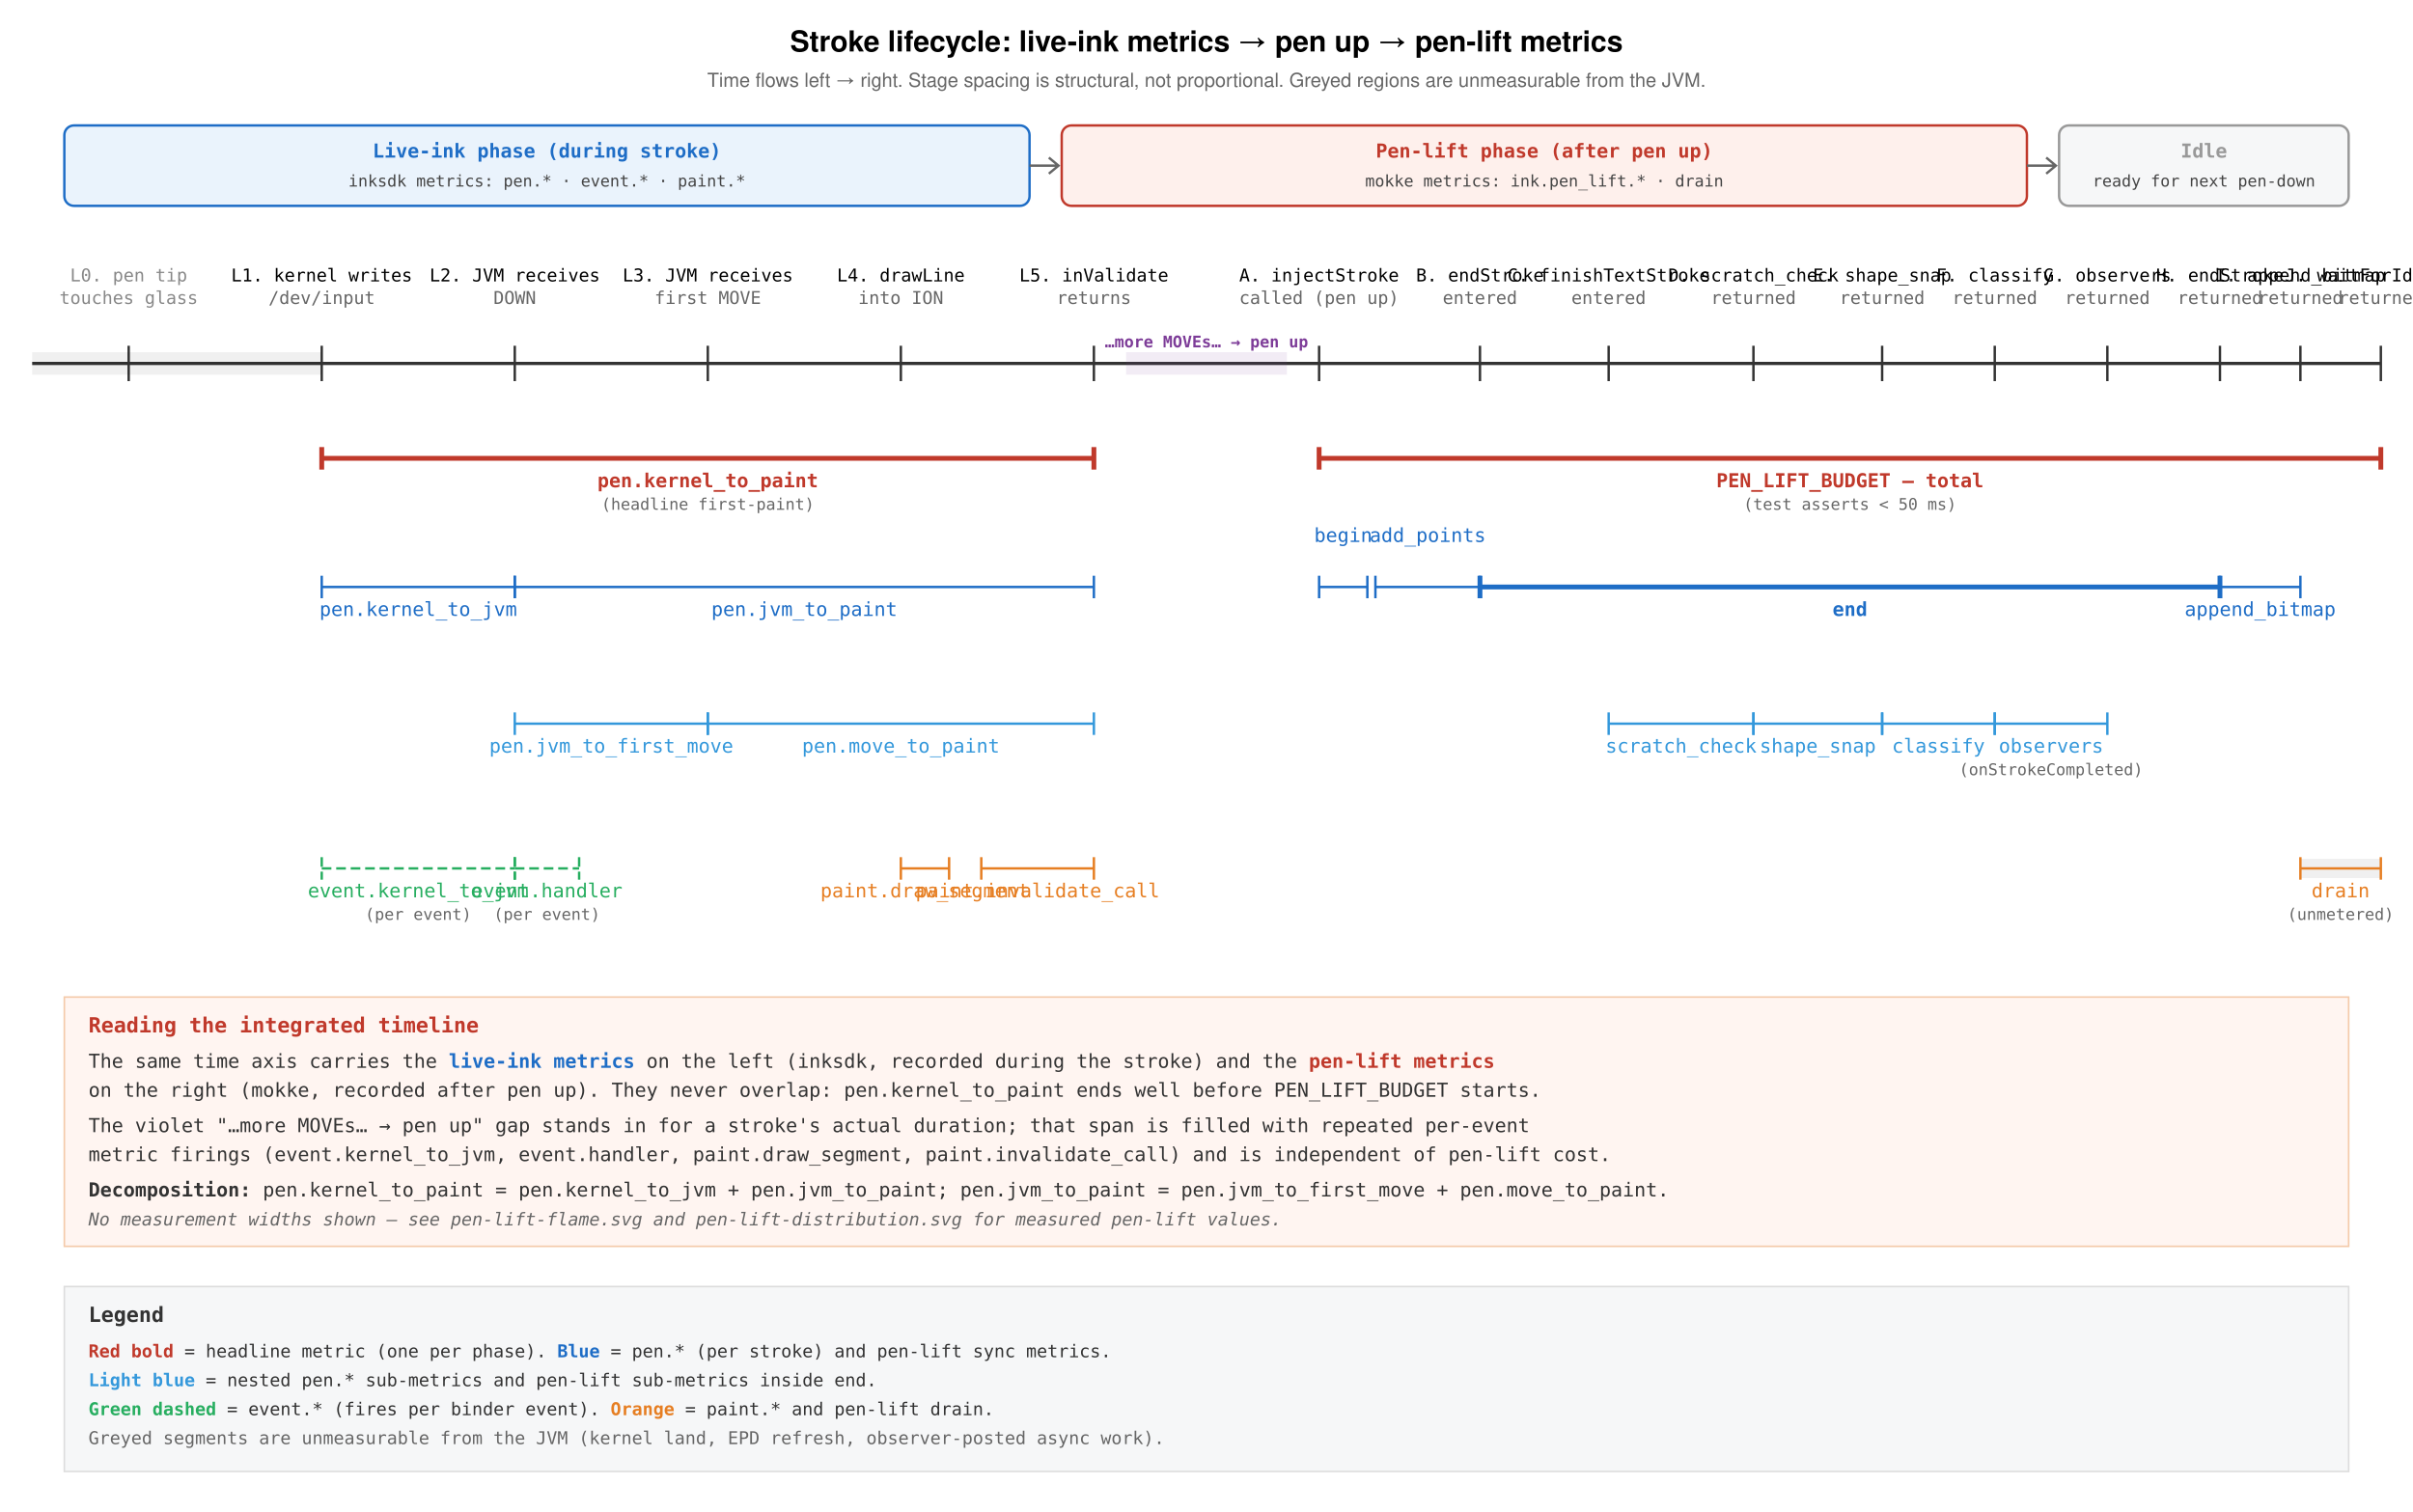
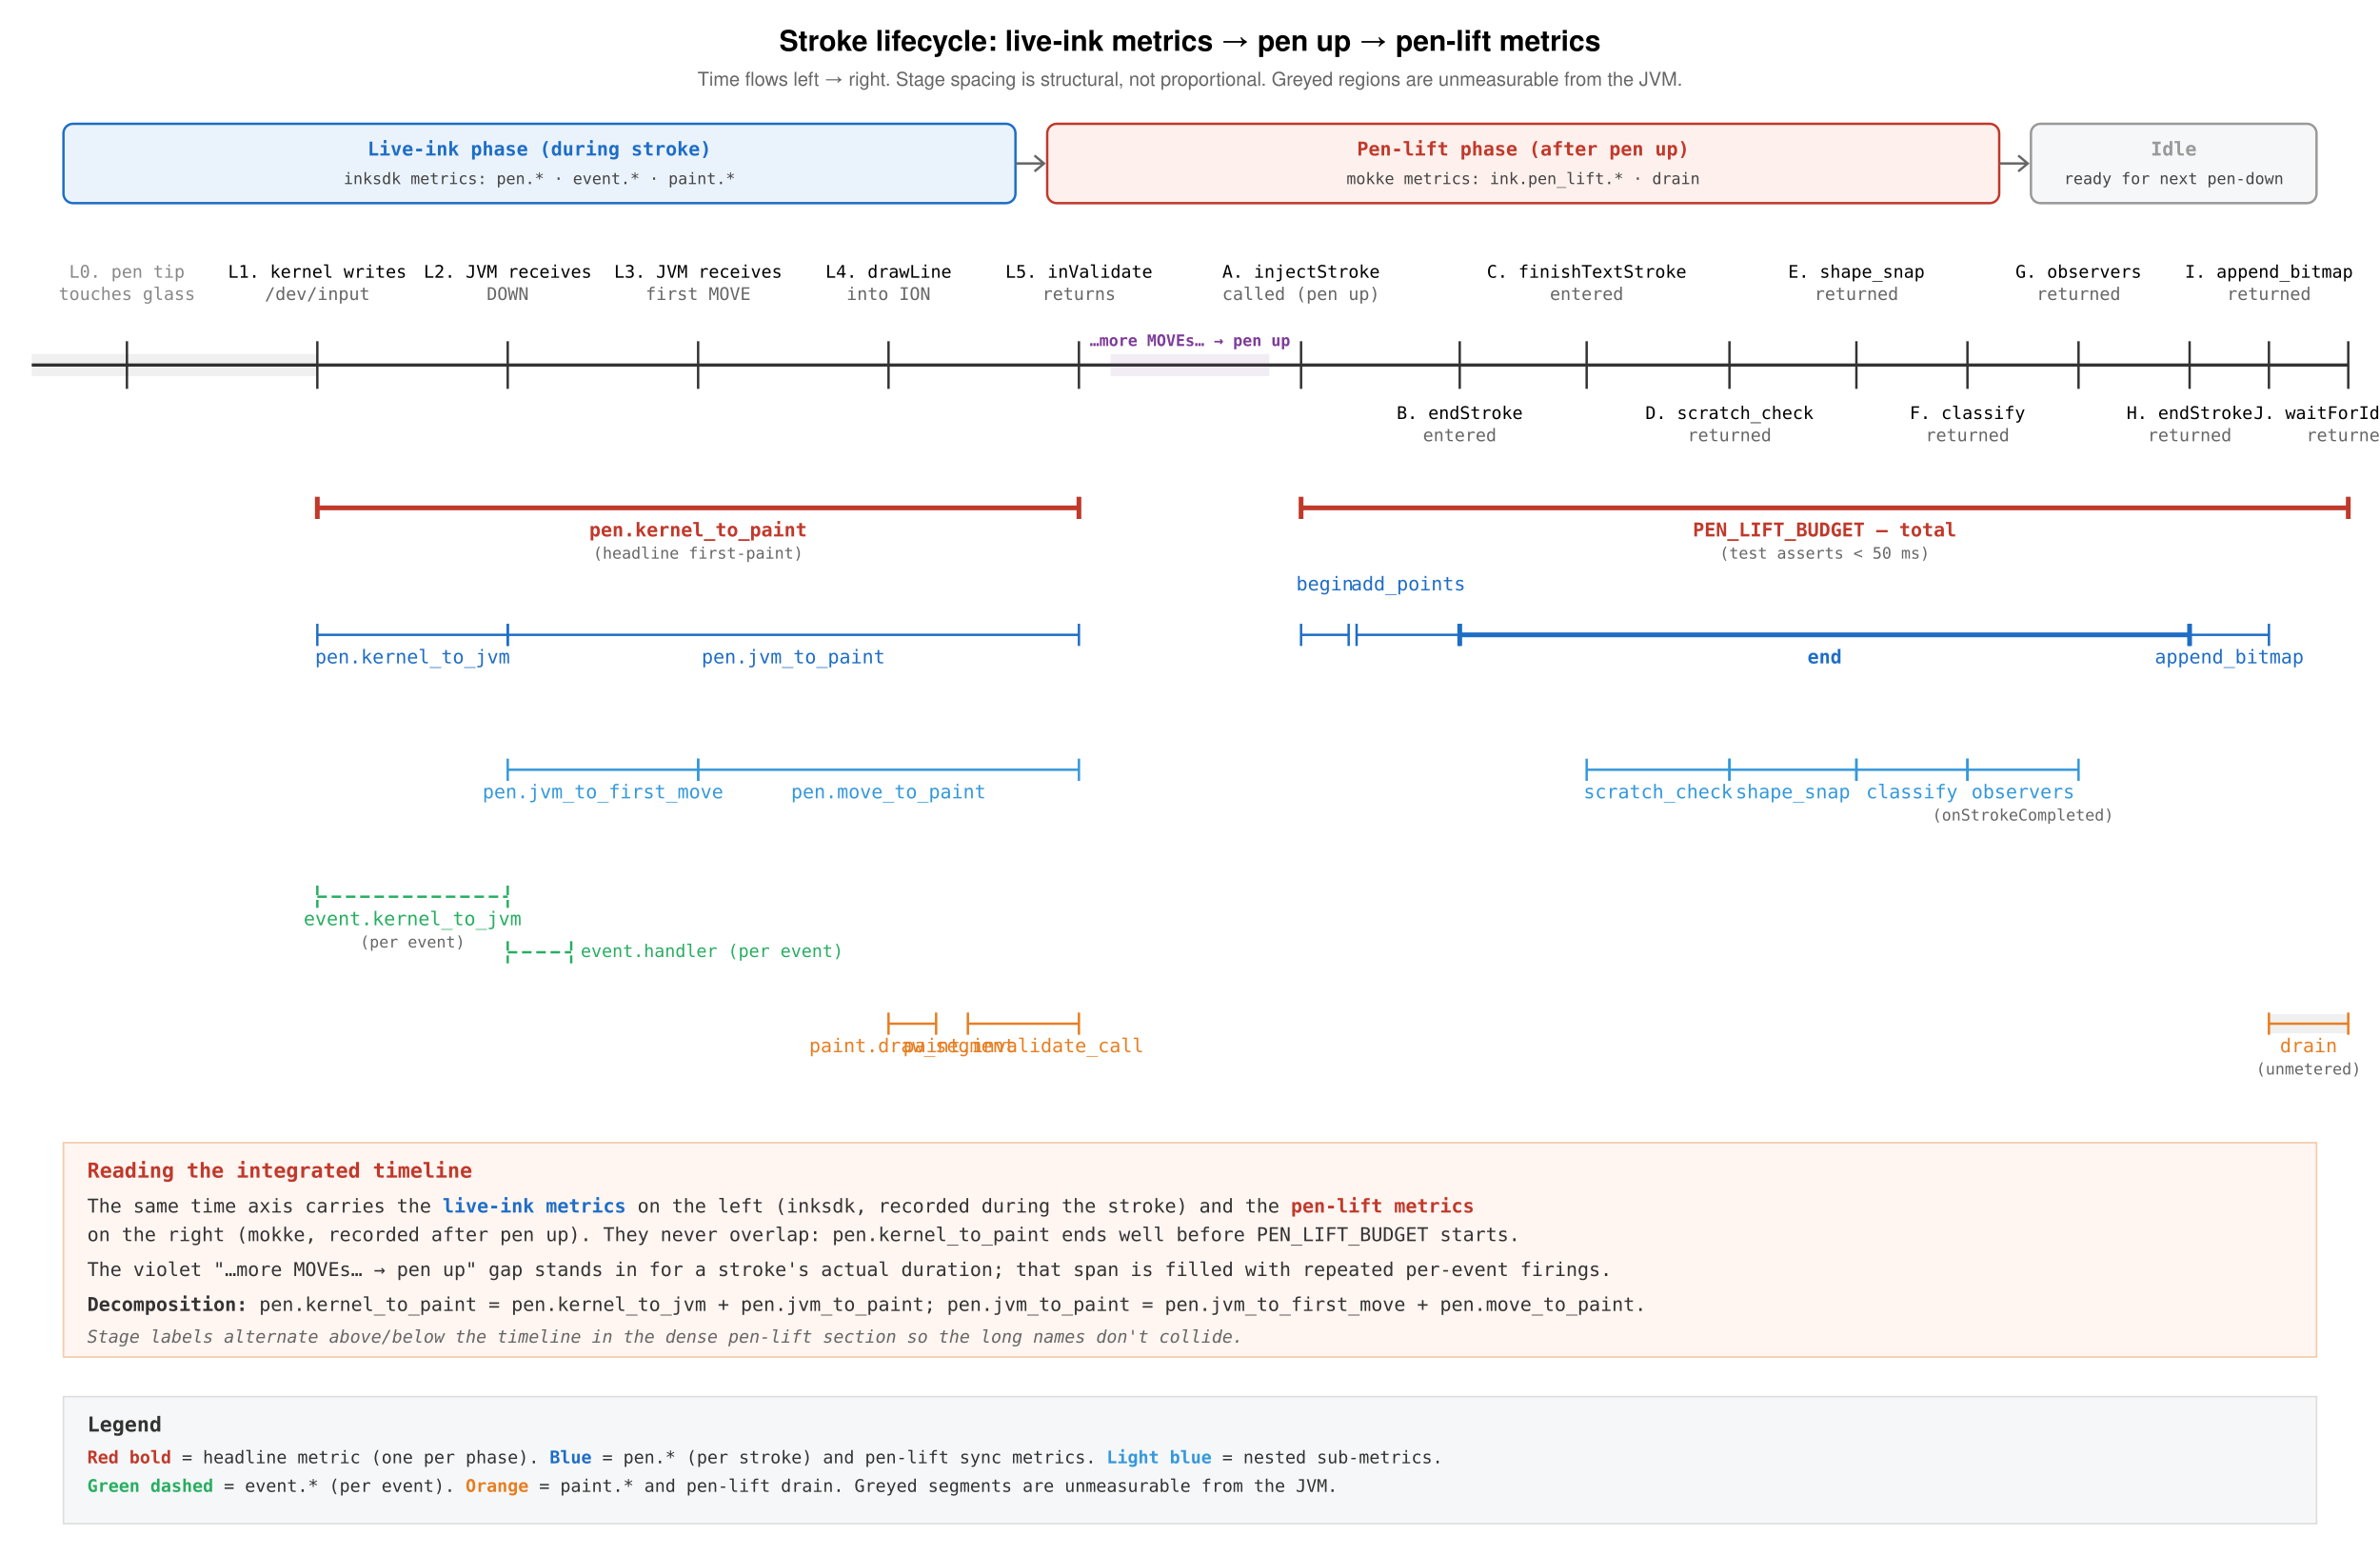
- <svg xmlns="http://www.w3.org/2000/svg" viewBox="0 0 1500 940" font-family="ui-monospace, SFMono-Regular, Menlo, monospace" font-size="13">
+ <svg xmlns="http://www.w3.org/2000/svg" viewBox="0 0 1500 980" font-family="ui-monospace, SFMono-Regular, Menlo, monospace" font-size="13">
  <text x="750.0" y="32" text-anchor="middle" font-size="18" font-weight="700" font-family="system-ui, Helvetica, sans-serif">Stroke lifecycle: live-ink metrics → pen up → pen-lift metrics</text>
  <text x="750.0" y="54" text-anchor="middle" font-size="12" fill="#666" font-family="system-ui, Helvetica, sans-serif">Time flows left → right. Stage spacing is structural, not proportional. Greyed regions are unmeasurable from the JVM.</text>
  <rect x="40" y="78" width="600" height="50" rx="6" ry="6" fill="#eaf3fc" stroke="#1e6dc6" stroke-width="1.5" />
  <text x="340.0" y="98" text-anchor="middle" font-size="12" font-weight="700" fill="#1e6dc6">Live-ink phase (during stroke)</text>
  <text x="340.0" y="116" text-anchor="middle" font-size="10" fill="#444">inksdk metrics: pen.* · event.* · paint.*</text>
  <rect x="660" y="78" width="600" height="50" rx="6" ry="6" fill="#fef0ec" stroke="#c0392b" stroke-width="1.5" />
  <text x="960.0" y="98" text-anchor="middle" font-size="12" font-weight="700" fill="#c0392b">Pen-lift phase (after pen up)</text>
  <text x="960.0" y="116" text-anchor="middle" font-size="10" fill="#444">mokke metrics: ink.pen_lift.* · drain</text>
  <rect x="1280" y="78" width="180" height="50" rx="6" ry="6" fill="#f6f7f8" stroke="#999" stroke-width="1.5" />
  <text x="1370.0" y="98" text-anchor="middle" font-size="12" font-weight="700" fill="#999">Idle</text>
  <text x="1370.0" y="116" text-anchor="middle" font-size="10" fill="#444">ready for next pen-down</text>
  <path d="M 640 103 l 18 0 m -6 -5 l 6 5 -6 5" stroke="#666" stroke-width="1.5" fill="none" />
  <path d="M 1260 103 l 18 0 m -6 -5 l 6 5 -6 5" stroke="#666" stroke-width="1.5" fill="none" />
  <g font-size="11" text-anchor="middle">
    <text x="80" y="175" fill="#888">L0. pen tip</text>
    <text x="80" y="189" fill="#888">touches glass</text>
    <text x="200" y="175">L1. kernel writes</text>
    <text x="200" y="189" fill="#666">/dev/input</text>
    <text x="320" y="175">L2. JVM receives</text>
    <text x="320" y="189" fill="#666">DOWN</text>
    <text x="440" y="175">L3. JVM receives</text>
    <text x="440" y="189" fill="#666">first MOVE</text>
    <text x="560" y="175">L4. drawLine</text>
    <text x="560" y="189" fill="#666">into ION</text>
    <text x="680" y="175">L5. inValidate</text>
    <text x="680" y="189" fill="#666">returns</text>
    <text x="820" y="175">A. injectStroke</text>
    <text x="820" y="189" fill="#666">called (pen up)</text>
-     <text x="920" y="175">B. endStroke</text>
-     <text x="920" y="189" fill="#666">entered</text>
+     <text x="920" y="264">B. endStroke</text>
+     <text x="920" y="278" fill="#666">entered</text>
    <text x="1000" y="175">C. finishTextStroke</text>
    <text x="1000" y="189" fill="#666">entered</text>
-     <text x="1090" y="175">D. scratch_check</text>
-     <text x="1090" y="189" fill="#666">returned</text>
+     <text x="1090" y="264">D. scratch_check</text>
+     <text x="1090" y="278" fill="#666">returned</text>
    <text x="1170" y="175">E. shape_snap</text>
    <text x="1170" y="189" fill="#666">returned</text>
-     <text x="1240" y="175">F. classify</text>
-     <text x="1240" y="189" fill="#666">returned</text>
+     <text x="1240" y="264">F. classify</text>
+     <text x="1240" y="278" fill="#666">returned</text>
    <text x="1310" y="175">G. observers</text>
    <text x="1310" y="189" fill="#666">returned</text>
-     <text x="1380" y="175">H. endStroke</text>
-     <text x="1380" y="189" fill="#666">returned</text>
+     <text x="1380" y="264">H. endStroke</text>
+     <text x="1380" y="278" fill="#666">returned</text>
    <text x="1430" y="175">I. append_bitmap</text>
    <text x="1430" y="189" fill="#666">returned</text>
-     <text x="1480" y="175">J. waitForIdleSync</text>
-     <text x="1480" y="189" fill="#666">returned</text>
+     <text x="1480" y="264">J. waitForIdleSync</text>
+     <text x="1480" y="278" fill="#666">returned</text>
  </g>
  <g stroke="#333" stroke-width="1.5">
-     <line x1="80" y1="215" x2="80" y2="237" />
-     <line x1="200" y1="215" x2="200" y2="237" />
-     <line x1="320" y1="215" x2="320" y2="237" />
-     <line x1="440" y1="215" x2="440" y2="237" />
-     <line x1="560" y1="215" x2="560" y2="237" />
-     <line x1="680" y1="215" x2="680" y2="237" />
-     <line x1="820" y1="215" x2="820" y2="237" />
-     <line x1="920" y1="215" x2="920" y2="237" />
-     <line x1="1000" y1="215" x2="1000" y2="237" />
-     <line x1="1090" y1="215" x2="1090" y2="237" />
-     <line x1="1170" y1="215" x2="1170" y2="237" />
-     <line x1="1240" y1="215" x2="1240" y2="237" />
-     <line x1="1310" y1="215" x2="1310" y2="237" />
-     <line x1="1380" y1="215" x2="1380" y2="237" />
-     <line x1="1430" y1="215" x2="1430" y2="237" />
-     <line x1="1480" y1="215" x2="1480" y2="237" />
-   </g>
-   <line x1="20" y1="226" x2="1480" y2="226" stroke="#333" stroke-width="2" />
-   <rect x="20" y="219" width="180" height="14" fill="#000" fill-opacity="0.06" />
-   <rect x="700" y="219" width="100" height="14" fill="#7d3c98" fill-opacity="0.10" />
-   <text x="750.0" y="216" text-anchor="middle" font-size="10" fill="#7d3c98" font-weight="700">…more MOVEs… → pen up</text>
+     <line x1="80" y1="215" x2="80" y2="245" />
+     <line x1="200" y1="215" x2="200" y2="245" />
+     <line x1="320" y1="215" x2="320" y2="245" />
+     <line x1="440" y1="215" x2="440" y2="245" />
+     <line x1="560" y1="215" x2="560" y2="245" />
+     <line x1="680" y1="215" x2="680" y2="245" />
+     <line x1="820" y1="215" x2="820" y2="245" />
+     <line x1="920" y1="215" x2="920" y2="245" />
+     <line x1="1000" y1="215" x2="1000" y2="245" />
+     <line x1="1090" y1="215" x2="1090" y2="245" />
+     <line x1="1170" y1="215" x2="1170" y2="245" />
+     <line x1="1240" y1="215" x2="1240" y2="245" />
+     <line x1="1310" y1="215" x2="1310" y2="245" />
+     <line x1="1380" y1="215" x2="1380" y2="245" />
+     <line x1="1430" y1="215" x2="1430" y2="245" />
+     <line x1="1480" y1="215" x2="1480" y2="245" />
+   </g>
+   <line x1="20" y1="230" x2="1480" y2="230" stroke="#333" stroke-width="2" />
+   <rect x="20" y="223" width="180" height="14" fill="#000" fill-opacity="0.06" />
+   <rect x="700" y="223" width="100" height="14" fill="#7d3c98" fill-opacity="0.10" />
+   <text x="750.0" y="218" text-anchor="middle" font-size="10" fill="#7d3c98" font-weight="700">…more MOVEs… → pen up</text>
  <g stroke="#c0392b" stroke-width="3" fill="none">
-     <line x1="200" y1="285" x2="680" y2="285" />
-     <line x1="200" y1="278" x2="200" y2="292" />
-     <line x1="680" y1="278" x2="680" y2="292" />
-   </g>
-   <text x="440.0" y="303" text-anchor="middle" fill="#c0392b" font-size="12" font-weight="700">pen.kernel_to_paint</text>
-   <text x="440.0" y="317" text-anchor="middle" fill="#666" font-size="10">(headline first-paint)</text>
+     <line x1="200" y1="320" x2="680" y2="320" />
+     <line x1="200" y1="313" x2="200" y2="327" />
+     <line x1="680" y1="313" x2="680" y2="327" />
+   </g>
+   <text x="440.0" y="338" text-anchor="middle" fill="#c0392b" font-size="12" font-weight="700">pen.kernel_to_paint</text>
+   <text x="440.0" y="352" text-anchor="middle" fill="#666" font-size="10">(headline first-paint)</text>
  <g stroke="#c0392b" stroke-width="3" fill="none">
-     <line x1="820" y1="285" x2="1480" y2="285" />
-     <line x1="820" y1="278" x2="820" y2="292" />
-     <line x1="1480" y1="278" x2="1480" y2="292" />
-   </g>
-   <text x="1150.0" y="303" text-anchor="middle" fill="#c0392b" font-size="12" font-weight="700">PEN_LIFT_BUDGET — total</text>
-   <text x="1150.0" y="317" text-anchor="middle" fill="#666" font-size="10">(test asserts &lt; 50 ms)</text>
-   <g stroke="#1e6dc6" stroke-width="1.5" fill="none">
-     <line x1="200" y1="365" x2="320" y2="365" />
-     <line x1="200" y1="358" x2="200" y2="372" />
-     <line x1="320" y1="358" x2="320" y2="372" />
-   </g>
-   <text x="260.0" y="383" text-anchor="middle" fill="#1e6dc6" font-size="12" font-weight="400">pen.kernel_to_jvm</text>
-   <g stroke="#1e6dc6" stroke-width="1.5" fill="none">
-     <line x1="320" y1="365" x2="680" y2="365" />
-     <line x1="320" y1="358" x2="320" y2="372" />
-     <line x1="680" y1="358" x2="680" y2="372" />
-   </g>
-   <text x="500.0" y="383" text-anchor="middle" fill="#1e6dc6" font-size="12" font-weight="400">pen.jvm_to_paint</text>
-   <g stroke="#1e6dc6" stroke-width="1.5" fill="none">
-     <line x1="820" y1="365" x2="850" y2="365" />
-     <line x1="820" y1="358" x2="820" y2="372" />
-     <line x1="850" y1="358" x2="850" y2="372" />
-   </g>
-   <text x="835.0" y="337" text-anchor="middle" fill="#1e6dc6" font-size="12" font-weight="400">begin</text>
-   <g stroke="#1e6dc6" stroke-width="1.5" fill="none">
-     <line x1="855" y1="365" x2="920" y2="365" />
-     <line x1="855" y1="358" x2="855" y2="372" />
-     <line x1="920" y1="358" x2="920" y2="372" />
-   </g>
-   <text x="887.5" y="337" text-anchor="middle" fill="#1e6dc6" font-size="12" font-weight="400">add_points</text>
+     <line x1="820" y1="320" x2="1480" y2="320" />
+     <line x1="820" y1="313" x2="820" y2="327" />
+     <line x1="1480" y1="313" x2="1480" y2="327" />
+   </g>
+   <text x="1150.0" y="338" text-anchor="middle" fill="#c0392b" font-size="12" font-weight="700">PEN_LIFT_BUDGET — total</text>
+   <text x="1150.0" y="352" text-anchor="middle" fill="#666" font-size="10">(test asserts &lt; 50 ms)</text>
+   <g stroke="#1e6dc6" stroke-width="1.5" fill="none">
+     <line x1="200" y1="400" x2="320" y2="400" />
+     <line x1="200" y1="393" x2="200" y2="407" />
+     <line x1="320" y1="393" x2="320" y2="407" />
+   </g>
+   <text x="260.0" y="418" text-anchor="middle" fill="#1e6dc6" font-size="12" font-weight="400">pen.kernel_to_jvm</text>
+   <g stroke="#1e6dc6" stroke-width="1.5" fill="none">
+     <line x1="320" y1="400" x2="680" y2="400" />
+     <line x1="320" y1="393" x2="320" y2="407" />
+     <line x1="680" y1="393" x2="680" y2="407" />
+   </g>
+   <text x="500.0" y="418" text-anchor="middle" fill="#1e6dc6" font-size="12" font-weight="400">pen.jvm_to_paint</text>
+   <g stroke="#1e6dc6" stroke-width="1.5" fill="none">
+     <line x1="820" y1="400" x2="850" y2="400" />
+     <line x1="820" y1="393" x2="820" y2="407" />
+     <line x1="850" y1="393" x2="850" y2="407" />
+   </g>
+   <text x="835.0" y="372" text-anchor="middle" fill="#1e6dc6" font-size="12" font-weight="400">begin</text>
+   <g stroke="#1e6dc6" stroke-width="1.5" fill="none">
+     <line x1="855" y1="400" x2="920" y2="400" />
+     <line x1="855" y1="393" x2="855" y2="407" />
+     <line x1="920" y1="393" x2="920" y2="407" />
+   </g>
+   <text x="887.5" y="372" text-anchor="middle" fill="#1e6dc6" font-size="12" font-weight="400">add_points</text>
  <g stroke="#1e6dc6" stroke-width="3" fill="none">
-     <line x1="920" y1="365" x2="1380" y2="365" />
-     <line x1="920" y1="358" x2="920" y2="372" />
-     <line x1="1380" y1="358" x2="1380" y2="372" />
-   </g>
-   <text x="1150.0" y="383" text-anchor="middle" fill="#1e6dc6" font-size="12" font-weight="700">end</text>
-   <g stroke="#1e6dc6" stroke-width="1.5" fill="none">
-     <line x1="1380" y1="365" x2="1430" y2="365" />
-     <line x1="1380" y1="358" x2="1380" y2="372" />
-     <line x1="1430" y1="358" x2="1430" y2="372" />
-   </g>
-   <text x="1405.0" y="383" text-anchor="middle" fill="#1e6dc6" font-size="12" font-weight="400">append_bitmap</text>
-   <g stroke="#3498db" stroke-width="1.5" fill="none">
-     <line x1="320" y1="450" x2="440" y2="450" />
-     <line x1="320" y1="443" x2="320" y2="457" />
-     <line x1="440" y1="443" x2="440" y2="457" />
-   </g>
-   <text x="380.0" y="468" text-anchor="middle" fill="#3498db" font-size="12" font-weight="400">pen.jvm_to_first_move</text>
-   <g stroke="#3498db" stroke-width="1.5" fill="none">
-     <line x1="440" y1="450" x2="680" y2="450" />
-     <line x1="440" y1="443" x2="440" y2="457" />
-     <line x1="680" y1="443" x2="680" y2="457" />
-   </g>
-   <text x="560.0" y="468" text-anchor="middle" fill="#3498db" font-size="12" font-weight="400">pen.move_to_paint</text>
-   <g stroke="#3498db" stroke-width="1.5" fill="none">
-     <line x1="1000" y1="450" x2="1090" y2="450" />
-     <line x1="1000" y1="443" x2="1000" y2="457" />
-     <line x1="1090" y1="443" x2="1090" y2="457" />
-   </g>
-   <text x="1045.0" y="468" text-anchor="middle" fill="#3498db" font-size="12" font-weight="400">scratch_check</text>
-   <g stroke="#3498db" stroke-width="1.5" fill="none">
-     <line x1="1090" y1="450" x2="1170" y2="450" />
-     <line x1="1090" y1="443" x2="1090" y2="457" />
-     <line x1="1170" y1="443" x2="1170" y2="457" />
-   </g>
-   <text x="1130.0" y="468" text-anchor="middle" fill="#3498db" font-size="12" font-weight="400">shape_snap</text>
-   <g stroke="#3498db" stroke-width="1.5" fill="none">
-     <line x1="1170" y1="450" x2="1240" y2="450" />
-     <line x1="1170" y1="443" x2="1170" y2="457" />
-     <line x1="1240" y1="443" x2="1240" y2="457" />
-   </g>
-   <text x="1205.0" y="468" text-anchor="middle" fill="#3498db" font-size="12" font-weight="400">classify</text>
-   <g stroke="#3498db" stroke-width="1.5" fill="none">
-     <line x1="1240" y1="450" x2="1310" y2="450" />
-     <line x1="1240" y1="443" x2="1240" y2="457" />
-     <line x1="1310" y1="443" x2="1310" y2="457" />
-   </g>
-   <text x="1275.0" y="468" text-anchor="middle" fill="#3498db" font-size="12" font-weight="400">observers</text>
-   <text x="1275.0" y="482" text-anchor="middle" fill="#666" font-size="10">(onStrokeCompleted)</text>
+     <line x1="920" y1="400" x2="1380" y2="400" />
+     <line x1="920" y1="393" x2="920" y2="407" />
+     <line x1="1380" y1="393" x2="1380" y2="407" />
+   </g>
+   <text x="1150.0" y="418" text-anchor="middle" fill="#1e6dc6" font-size="12" font-weight="700">end</text>
+   <g stroke="#1e6dc6" stroke-width="1.5" fill="none">
+     <line x1="1380" y1="400" x2="1430" y2="400" />
+     <line x1="1380" y1="393" x2="1380" y2="407" />
+     <line x1="1430" y1="393" x2="1430" y2="407" />
+   </g>
+   <text x="1405.0" y="418" text-anchor="middle" fill="#1e6dc6" font-size="12" font-weight="400">append_bitmap</text>
+   <g stroke="#3498db" stroke-width="1.5" fill="none">
+     <line x1="320" y1="485" x2="440" y2="485" />
+     <line x1="320" y1="478" x2="320" y2="492" />
+     <line x1="440" y1="478" x2="440" y2="492" />
+   </g>
+   <text x="380.0" y="503" text-anchor="middle" fill="#3498db" font-size="12" font-weight="400">pen.jvm_to_first_move</text>
+   <g stroke="#3498db" stroke-width="1.5" fill="none">
+     <line x1="440" y1="485" x2="680" y2="485" />
+     <line x1="440" y1="478" x2="440" y2="492" />
+     <line x1="680" y1="478" x2="680" y2="492" />
+   </g>
+   <text x="560.0" y="503" text-anchor="middle" fill="#3498db" font-size="12" font-weight="400">pen.move_to_paint</text>
+   <g stroke="#3498db" stroke-width="1.5" fill="none">
+     <line x1="1000" y1="485" x2="1090" y2="485" />
+     <line x1="1000" y1="478" x2="1000" y2="492" />
+     <line x1="1090" y1="478" x2="1090" y2="492" />
+   </g>
+   <text x="1045.0" y="503" text-anchor="middle" fill="#3498db" font-size="12" font-weight="400">scratch_check</text>
+   <g stroke="#3498db" stroke-width="1.5" fill="none">
+     <line x1="1090" y1="485" x2="1170" y2="485" />
+     <line x1="1090" y1="478" x2="1090" y2="492" />
+     <line x1="1170" y1="478" x2="1170" y2="492" />
+   </g>
+   <text x="1130.0" y="503" text-anchor="middle" fill="#3498db" font-size="12" font-weight="400">shape_snap</text>
+   <g stroke="#3498db" stroke-width="1.5" fill="none">
+     <line x1="1170" y1="485" x2="1240" y2="485" />
+     <line x1="1170" y1="478" x2="1170" y2="492" />
+     <line x1="1240" y1="478" x2="1240" y2="492" />
+   </g>
+   <text x="1205.0" y="503" text-anchor="middle" fill="#3498db" font-size="12" font-weight="400">classify</text>
+   <g stroke="#3498db" stroke-width="1.5" fill="none">
+     <line x1="1240" y1="485" x2="1310" y2="485" />
+     <line x1="1240" y1="478" x2="1240" y2="492" />
+     <line x1="1310" y1="478" x2="1310" y2="492" />
+   </g>
+   <text x="1275.0" y="503" text-anchor="middle" fill="#3498db" font-size="12" font-weight="400">observers</text>
+   <text x="1275.0" y="517" text-anchor="middle" fill="#666" font-size="10">(onStrokeCompleted)</text>
  <g stroke="#27ae60" stroke-width="1.5" fill="none" stroke-dasharray="6 3">
-     <line x1="200" y1="540" x2="320" y2="540" />
-     <line x1="200" y1="533" x2="200" y2="547" />
-     <line x1="320" y1="533" x2="320" y2="547" />
-   </g>
-   <text x="260.0" y="558" text-anchor="middle" fill="#27ae60" font-size="12" font-weight="400">event.kernel_to_jvm</text>
-   <text x="260.0" y="572" text-anchor="middle" fill="#666" font-size="10">(per event)</text>
+     <line x1="200" y1="565" x2="320" y2="565" />
+     <line x1="200" y1="558" x2="200" y2="572" />
+     <line x1="320" y1="558" x2="320" y2="572" />
+   </g>
+   <text x="260.0" y="583" text-anchor="middle" fill="#27ae60" font-size="12" font-weight="400">event.kernel_to_jvm</text>
+   <text x="260.0" y="597" text-anchor="middle" fill="#666" font-size="10">(per event)</text>
  <g stroke="#27ae60" stroke-width="1.5" fill="none" stroke-dasharray="6 3">
-     <line x1="320" y1="540" x2="360" y2="540" />
-     <line x1="320" y1="533" x2="320" y2="547" />
-     <line x1="360" y1="533" x2="360" y2="547" />
-   </g>
-   <text x="340.0" y="558" text-anchor="middle" fill="#27ae60" font-size="12" font-weight="400">event.handler</text>
-   <text x="340.0" y="572" text-anchor="middle" fill="#666" font-size="10">(per event)</text>
+     <line x1="320" y1="600" x2="360" y2="600" />
+     <line x1="320" y1="593" x2="320" y2="607" />
+     <line x1="360" y1="593" x2="360" y2="607" />
+   </g>
+   <text x="366" y="603" fill="#27ae60" font-size="11" font-weight="400">event.handler  (per event)</text>
  <g stroke="#e67e22" stroke-width="1.5" fill="none">
-     <line x1="560" y1="540" x2="590" y2="540" />
-     <line x1="560" y1="533" x2="560" y2="547" />
-     <line x1="590" y1="533" x2="590" y2="547" />
-   </g>
-   <text x="575.0" y="558" text-anchor="middle" fill="#e67e22" font-size="12" font-weight="400">paint.draw_segment</text>
+     <line x1="560" y1="645" x2="590" y2="645" />
+     <line x1="560" y1="638" x2="560" y2="652" />
+     <line x1="590" y1="638" x2="590" y2="652" />
+   </g>
+   <text x="575.0" y="663" text-anchor="middle" fill="#e67e22" font-size="12" font-weight="400">paint.draw_segment</text>
  <g stroke="#e67e22" stroke-width="1.5" fill="none">
-     <line x1="610" y1="540" x2="680" y2="540" />
-     <line x1="610" y1="533" x2="610" y2="547" />
-     <line x1="680" y1="533" x2="680" y2="547" />
-   </g>
-   <text x="645.0" y="558" text-anchor="middle" fill="#e67e22" font-size="12" font-weight="400">paint.invalidate_call</text>
-   <rect x="1430" y="534" width="50" height="12" fill="#000" fill-opacity="0.06" />
+     <line x1="610" y1="645" x2="680" y2="645" />
+     <line x1="610" y1="638" x2="610" y2="652" />
+     <line x1="680" y1="638" x2="680" y2="652" />
+   </g>
+   <text x="645.0" y="663" text-anchor="middle" fill="#e67e22" font-size="12" font-weight="400">paint.invalidate_call</text>
+   <rect x="1430" y="639" width="50" height="12" fill="#000" fill-opacity="0.06" />
  <g stroke="#e67e22" stroke-width="1.5" fill="none">
-     <line x1="1430" y1="540" x2="1480" y2="540" />
-     <line x1="1430" y1="533" x2="1430" y2="547" />
-     <line x1="1480" y1="533" x2="1480" y2="547" />
-   </g>
-   <text x="1455.0" y="558" text-anchor="middle" fill="#e67e22" font-size="12" font-weight="400">drain</text>
-   <text x="1455.0" y="572" text-anchor="middle" fill="#666" font-size="10">(unmetered)</text>
-   <rect x="40" y="620" width="1420" height="155" fill="#fff5f1" stroke="#f4caaa" />
-   <text x="55" y="642" font-size="13" font-weight="700" fill="#c0392b">Reading the integrated timeline</text>
-   <text x="55" y="664" font-size="12" fill="#333">The same time axis carries the <tspan fill="#1e6dc6" font-weight="700">live-ink metrics</tspan> on the left (inksdk, recorded during the stroke) and the <tspan fill="#c0392b" font-weight="700">pen-lift metrics</tspan>
+     <line x1="1430" y1="645" x2="1480" y2="645" />
+     <line x1="1430" y1="638" x2="1430" y2="652" />
+     <line x1="1480" y1="638" x2="1480" y2="652" />
+   </g>
+   <text x="1455.0" y="663" text-anchor="middle" fill="#e67e22" font-size="12" font-weight="400">drain</text>
+   <text x="1455.0" y="677" text-anchor="middle" fill="#666" font-size="10">(unmetered)</text>
+   <rect x="40" y="720" width="1420" height="135" fill="#fff5f1" stroke="#f4caaa" />
+   <text x="55" y="742" font-size="13" font-weight="700" fill="#c0392b">Reading the integrated timeline</text>
+   <text x="55" y="764" font-size="12" fill="#333">The same time axis carries the <tspan fill="#1e6dc6" font-weight="700">live-ink metrics</tspan> on the left (inksdk, recorded during the stroke) and the <tspan fill="#c0392b" font-weight="700">pen-lift metrics</tspan>
  </text>
-   <text x="55" y="682" font-size="12" fill="#333">on the right (mokke, recorded after pen up). They never overlap: <tspan font-family="ui-monospace,Menlo,monospace">pen.kernel_to_paint</tspan> ends well before <tspan font-family="ui-monospace,Menlo,monospace">PEN_LIFT_BUDGET</tspan> starts.</text>
-   <text x="55" y="704" font-size="12" fill="#333">The violet "…more MOVEs… → pen up" gap stands in for a stroke's actual duration; that span is filled with repeated per-event</text>
-   <text x="55" y="722" font-size="12" fill="#333">metric firings (<tspan font-family="ui-monospace,Menlo,monospace">event.kernel_to_jvm</tspan>, <tspan font-family="ui-monospace,Menlo,monospace">event.handler</tspan>, <tspan font-family="ui-monospace,Menlo,monospace">paint.draw_segment</tspan>, <tspan font-family="ui-monospace,Menlo,monospace">paint.invalidate_call</tspan>) and is independent of pen-lift cost.</text>
-   <text x="55" y="744" font-size="12" fill="#333">
+   <text x="55" y="782" font-size="12" fill="#333">on the right (mokke, recorded after pen up). They never overlap: <tspan font-family="ui-monospace,Menlo,monospace">pen.kernel_to_paint</tspan> ends well before <tspan font-family="ui-monospace,Menlo,monospace">PEN_LIFT_BUDGET</tspan> starts.</text>
+   <text x="55" y="804" font-size="12" fill="#333">The violet "…more MOVEs… → pen up" gap stands in for a stroke's actual duration; that span is filled with repeated per-event firings.</text>
+   <text x="55" y="826" font-size="12" fill="#333">
    <tspan font-weight="700">Decomposition:</tspan> pen.kernel_to_paint = pen.kernel_to_jvm + pen.jvm_to_paint;  pen.jvm_to_paint = pen.jvm_to_first_move + pen.move_to_paint.</text>
-   <text x="55" y="762" font-size="11" fill="#666" font-style="italic">No measurement widths shown — see pen-lift-flame.svg and pen-lift-distribution.svg for measured pen-lift values.</text>
-   <rect x="40" y="800" width="1420" height="115" fill="#f6f7f8" stroke="#ddd" />
-   <text x="55" y="822" font-size="13" font-weight="700" fill="#333">Legend</text>
-   <text x="55" y="844" font-size="11" fill="#333">
-     <tspan font-weight="700" fill="#c0392b">Red bold</tspan> = headline metric (one per phase). <tspan font-weight="700" fill="#1e6dc6">Blue</tspan> = pen.* (per stroke) and pen-lift sync metrics.</text>
-   <text x="55" y="862" font-size="11" fill="#333">
-     <tspan font-weight="700" fill="#3498db">Light blue</tspan> = nested pen.* sub-metrics and pen-lift sub-metrics inside <tspan font-family="ui-monospace,Menlo,monospace">end</tspan>.</text>
-   <text x="55" y="880" font-size="11" fill="#333">
-     <tspan font-weight="700" fill="#27ae60">Green dashed</tspan> = event.* (fires per binder event). <tspan font-weight="700" fill="#e67e22">Orange</tspan> = paint.* and pen-lift drain.</text>
-   <text x="55" y="898" font-size="11" fill="#666">Greyed segments are unmeasurable from the JVM (kernel land, EPD refresh, observer-posted async work).</text>
+   <text x="55" y="846" font-size="11" fill="#666" font-style="italic">Stage labels alternate above/below the timeline in the dense pen-lift section so the long names don't collide.</text>
+   <rect x="40" y="880" width="1420" height="80" fill="#f6f7f8" stroke="#ddd" />
+   <text x="55" y="902" font-size="13" font-weight="700" fill="#333">Legend</text>
+   <text x="55" y="922" font-size="11" fill="#333">
+     <tspan font-weight="700" fill="#c0392b">Red bold</tspan> = headline metric (one per phase). <tspan font-weight="700" fill="#1e6dc6">Blue</tspan> = pen.* (per stroke) and pen-lift sync metrics. <tspan font-weight="700" fill="#3498db">Light blue</tspan> = nested sub-metrics.</text>
+   <text x="55" y="940" font-size="11" fill="#333">
+     <tspan font-weight="700" fill="#27ae60">Green dashed</tspan> = event.* (per event). <tspan font-weight="700" fill="#e67e22">Orange</tspan> = paint.* and pen-lift drain. Greyed segments are unmeasurable from the JVM.</text>
</svg>
